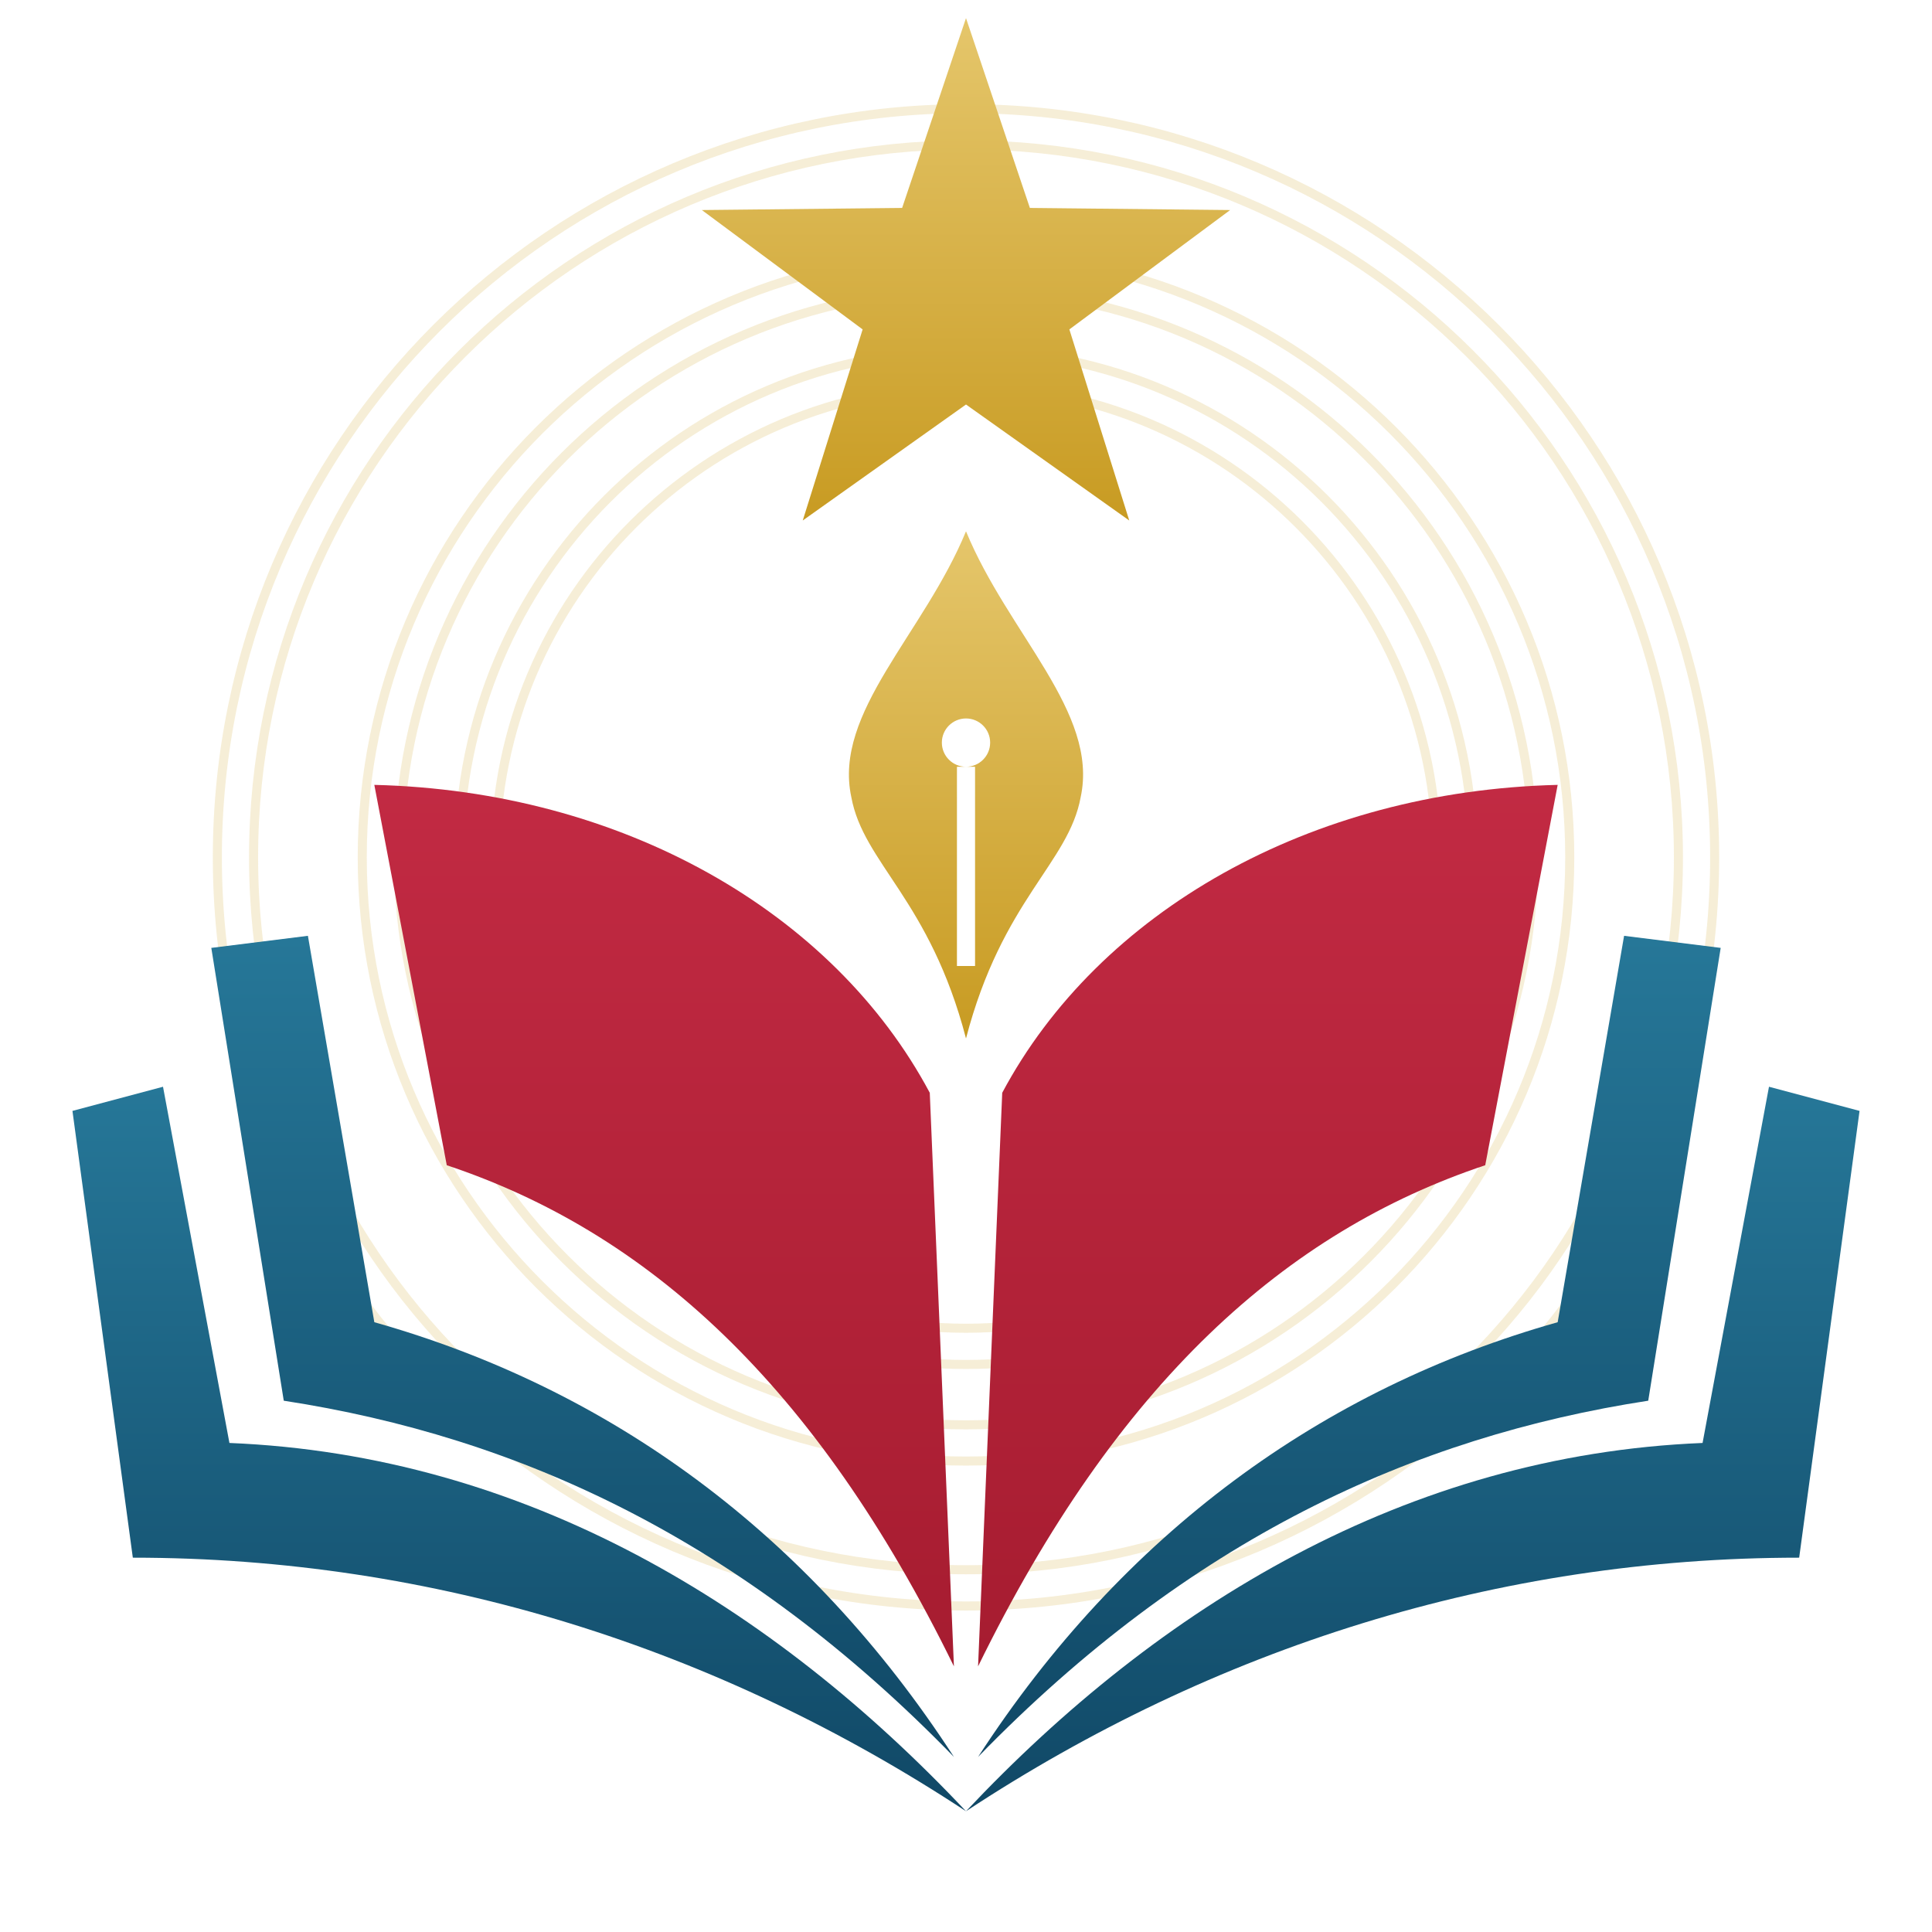
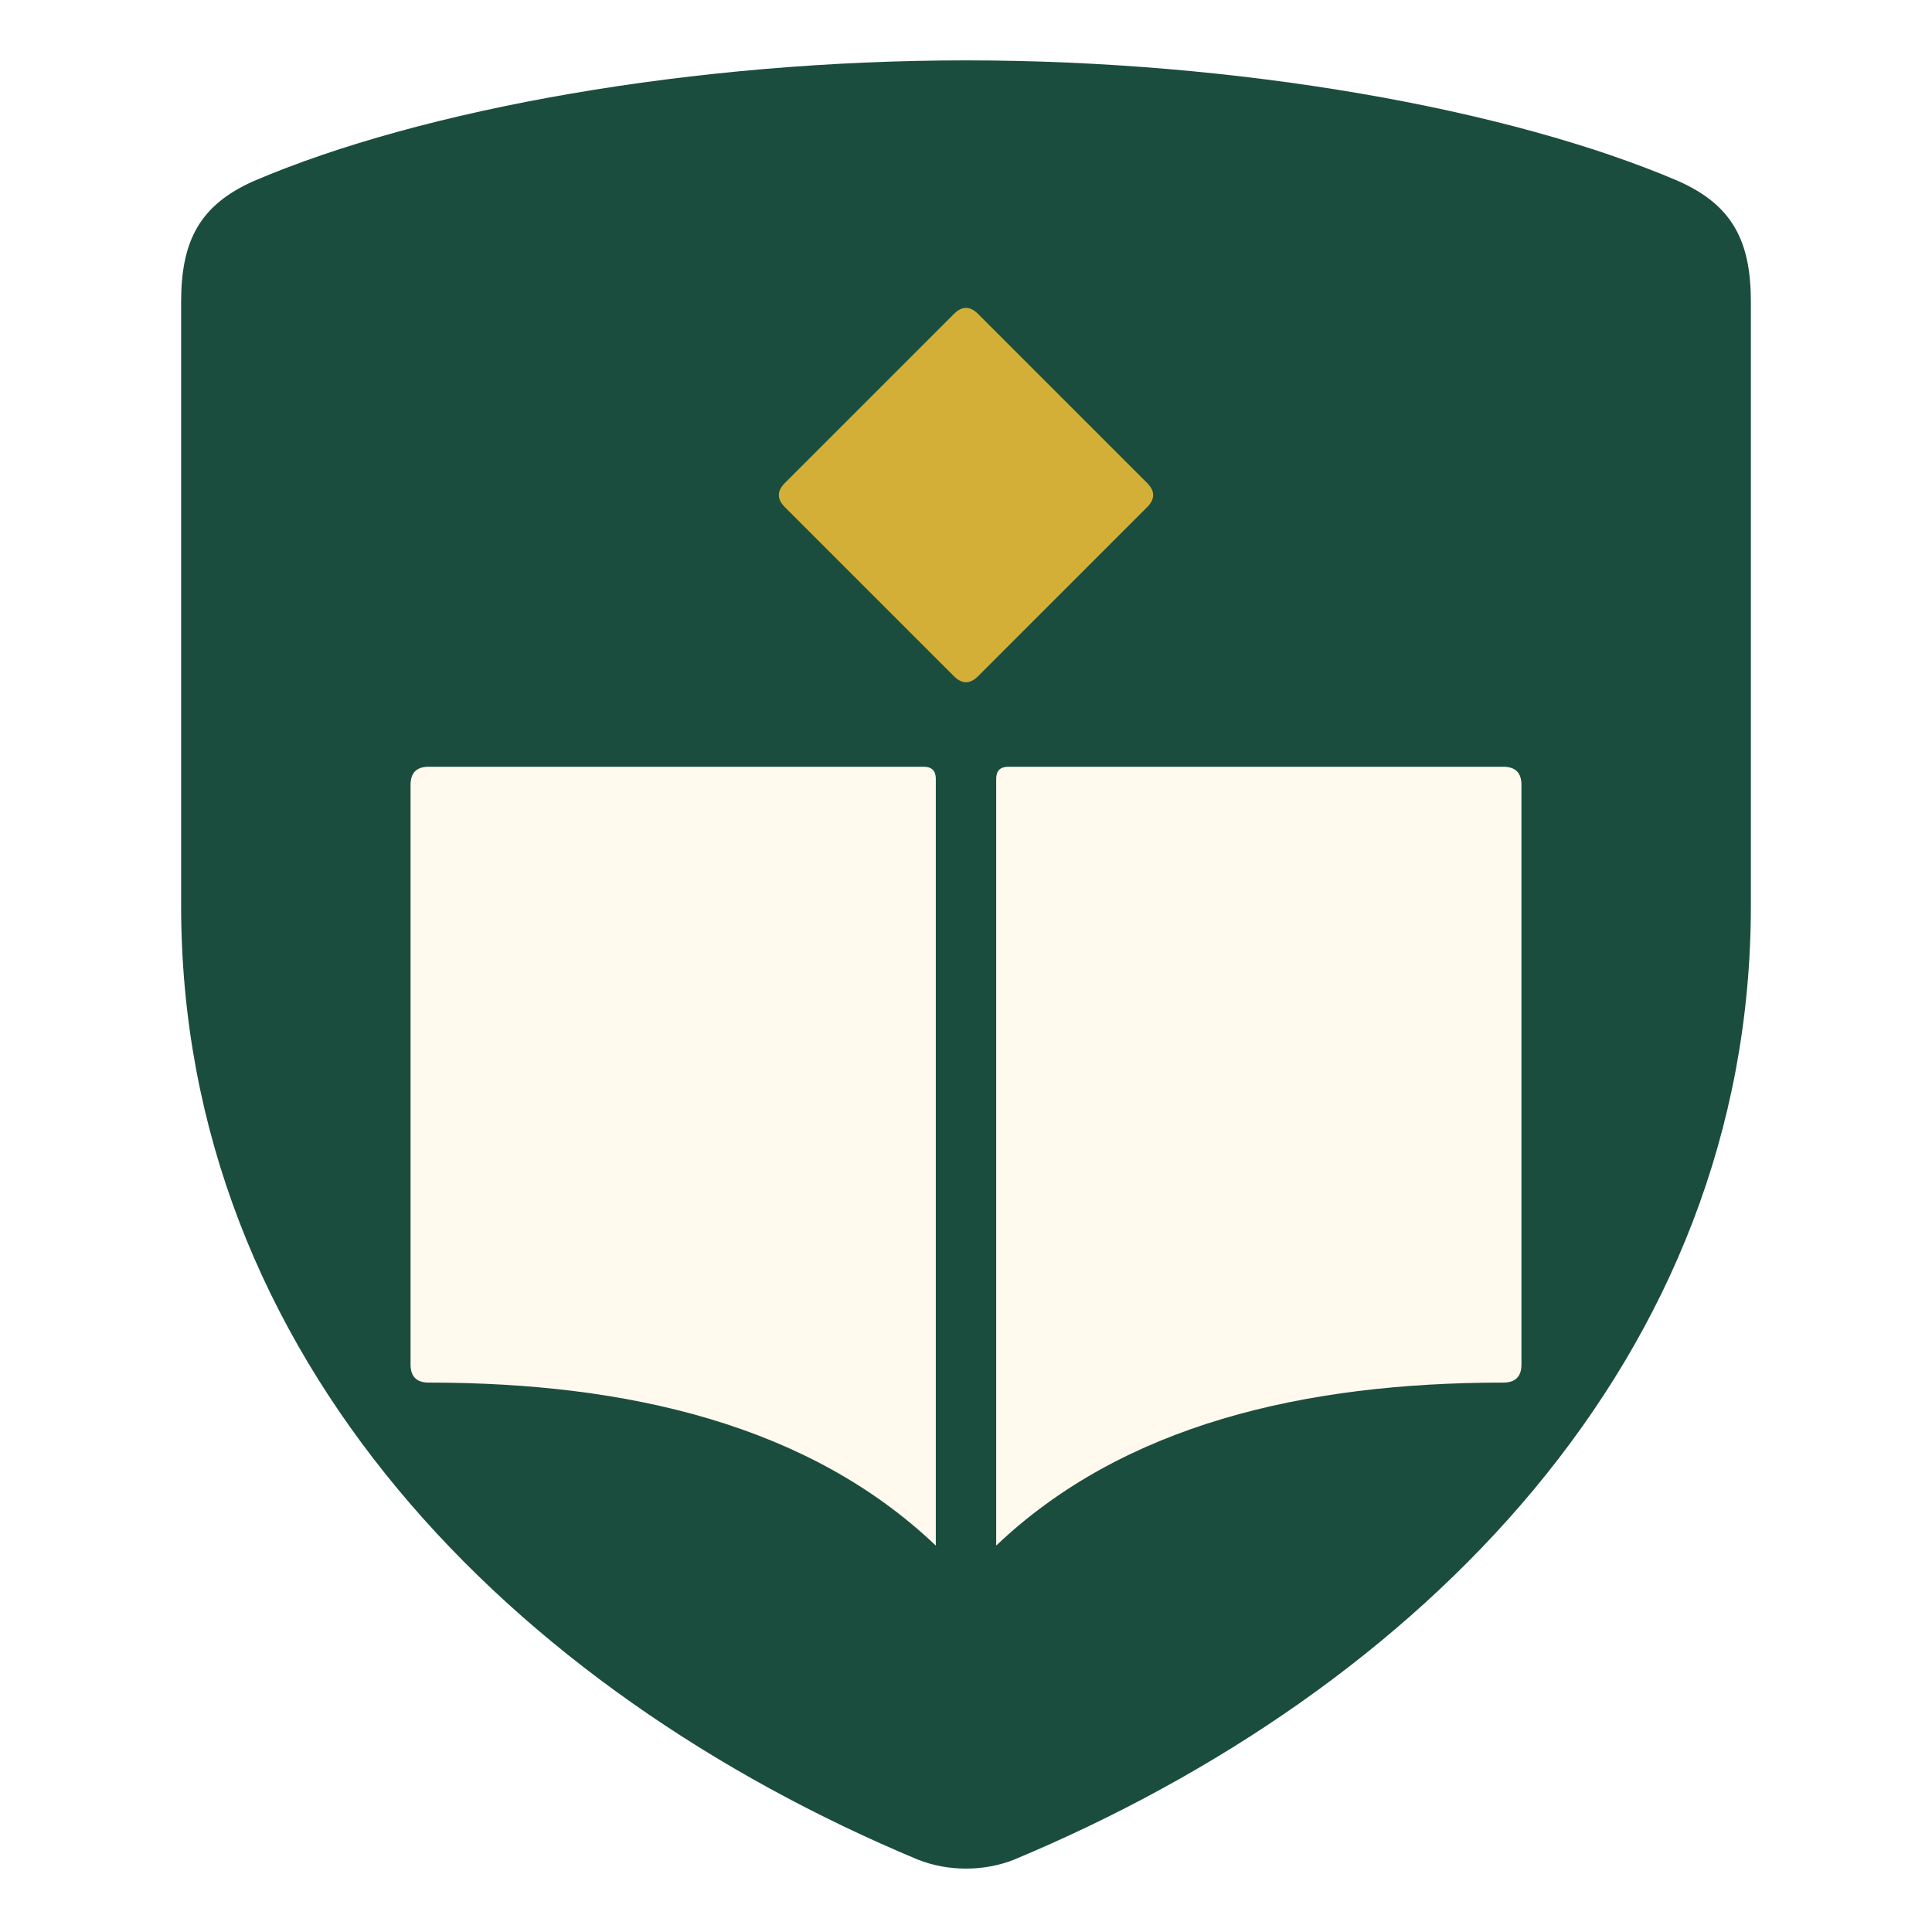
- <svg xmlns="http://www.w3.org/2000/svg" viewBox="0 0 320 320" role="img" aria-label="Học tập pháp luật và bồi dưỡng nghiệp vụ">
-   <defs>
-     <linearGradient id="brand-red" x2="0" y2="1">
-       <stop stop-color="#C22A43" />
-       <stop offset="1" stop-color="#A61C30" />
-     </linearGradient>
-     <linearGradient id="brand-blue" x2="0" y2="1">
-       <stop stop-color="#267798" />
-       <stop offset="1" stop-color="#104866" />
-     </linearGradient>
-     <linearGradient id="brand-gold" x2="0" y2="1">
-       <stop stop-color="#E5C66B" />
-       <stop offset="1" stop-color="#C89B22" />
-     </linearGradient>
-   </defs>
-   <g fill="none" stroke="#D1AA36" stroke-width="1.5" opacity=".2">
-     <circle cx="160" cy="142" r="78" />
-     <circle cx="160" cy="142" r="84" />
-     <circle cx="160" cy="142" r="94" />
-     <circle cx="160" cy="142" r="100" />
-     <circle cx="160" cy="142" r="118" />
-     <circle cx="160" cy="142" r="124" />
-   </g>
-   <path d="M12 184 L27 180 L38 239 C87 241 128 266 160 300 C119 273 72 258 22 258 Z" fill="url(#brand-blue)" fill-rule="nonzero" />
-   <path d="M308 184 L293 180 L282 239 C233 241 192 266 160 300 C201 273 248 258 298 258 Z" fill="url(#brand-blue)" fill-rule="nonzero" />
-   <path d="M35 157 L51 155 L62 219 C101 230 134 254 158 291 C123 255 86 238 47 232 Z" fill="url(#brand-blue)" fill-rule="nonzero" />
-   <path d="M285 157 L269 155 L258 219 C219 230 186 254 162 291 C197 255 234 238 273 232 Z" fill="url(#brand-blue)" fill-rule="nonzero" />
-   <path d="M62 130 C103 131 138 151 154 181 L158 276 C135 229 107 204 74 193 Z" fill="url(#brand-red)" fill-rule="nonzero" />
-   <path d="M258 130 C217 131 182 151 166 181 L162 276 C185 229 213 204 246 193 Z" fill="url(#brand-red)" fill-rule="nonzero" />
-   <path d="M160 88 C153 105 138 118 141 132 C143 143 154 149 160 172 C166 149 177 143 179 132 C182 118 167 105 160 88 Z M160 119 A4 4 0 1 0 160 127 A4 4 0 1 0 160 119 Z M158.5 127 H161.5 V160 H158.5 Z" fill="url(#brand-gold)" fill-rule="evenodd" />
-   <path d="M160.00 3.00 L170.58 34.44 L203.75 34.79 L177.12 54.56 L187.04 86.21 L160.00 67.00 L132.96 86.21 L142.88 54.56 L116.25 34.79 L149.42 34.44 Z" fill="url(#brand-gold)" fill-rule="nonzero" />
+ <svg xmlns="http://www.w3.org/2000/svg" viewBox="0 0 320 320" role="img" aria-label="Đào tạo nghiệp vụ Công an xã">
+   <path d="M160 10 C205 10 250 18 278 30 C287 34 290 40 290 50 L290 150 C290 225 235 280 168 308 C163 310 157 310 152 308 C85 280 30 225 30 150 L30 50 C30 40 33 34 42 30 C70 18 115 10 160 10 Z" fill="#1B4D3E" />
+   <path d="M158 52 Q160 50 162 52 L190 80 Q192 82 190 84 L162 112 Q160 114 158 112 L130 84 Q128 82 130 80 Z" fill="#D4AF37" />
+   <path d="M68 130 Q68 127 71 127 L153 127 Q155 127 155 129 L155 256 C134 236 104 229 71 229 Q68 229 68 226 Z" fill="#FFF9EE" />
+   <path d="M252 130 Q252 127 249 127 L167 127 Q165 127 165 129 L165 256 C186 236 216 229 249 229 Q252 229 252 226 Z" fill="#FFF9EE" />
</svg>
